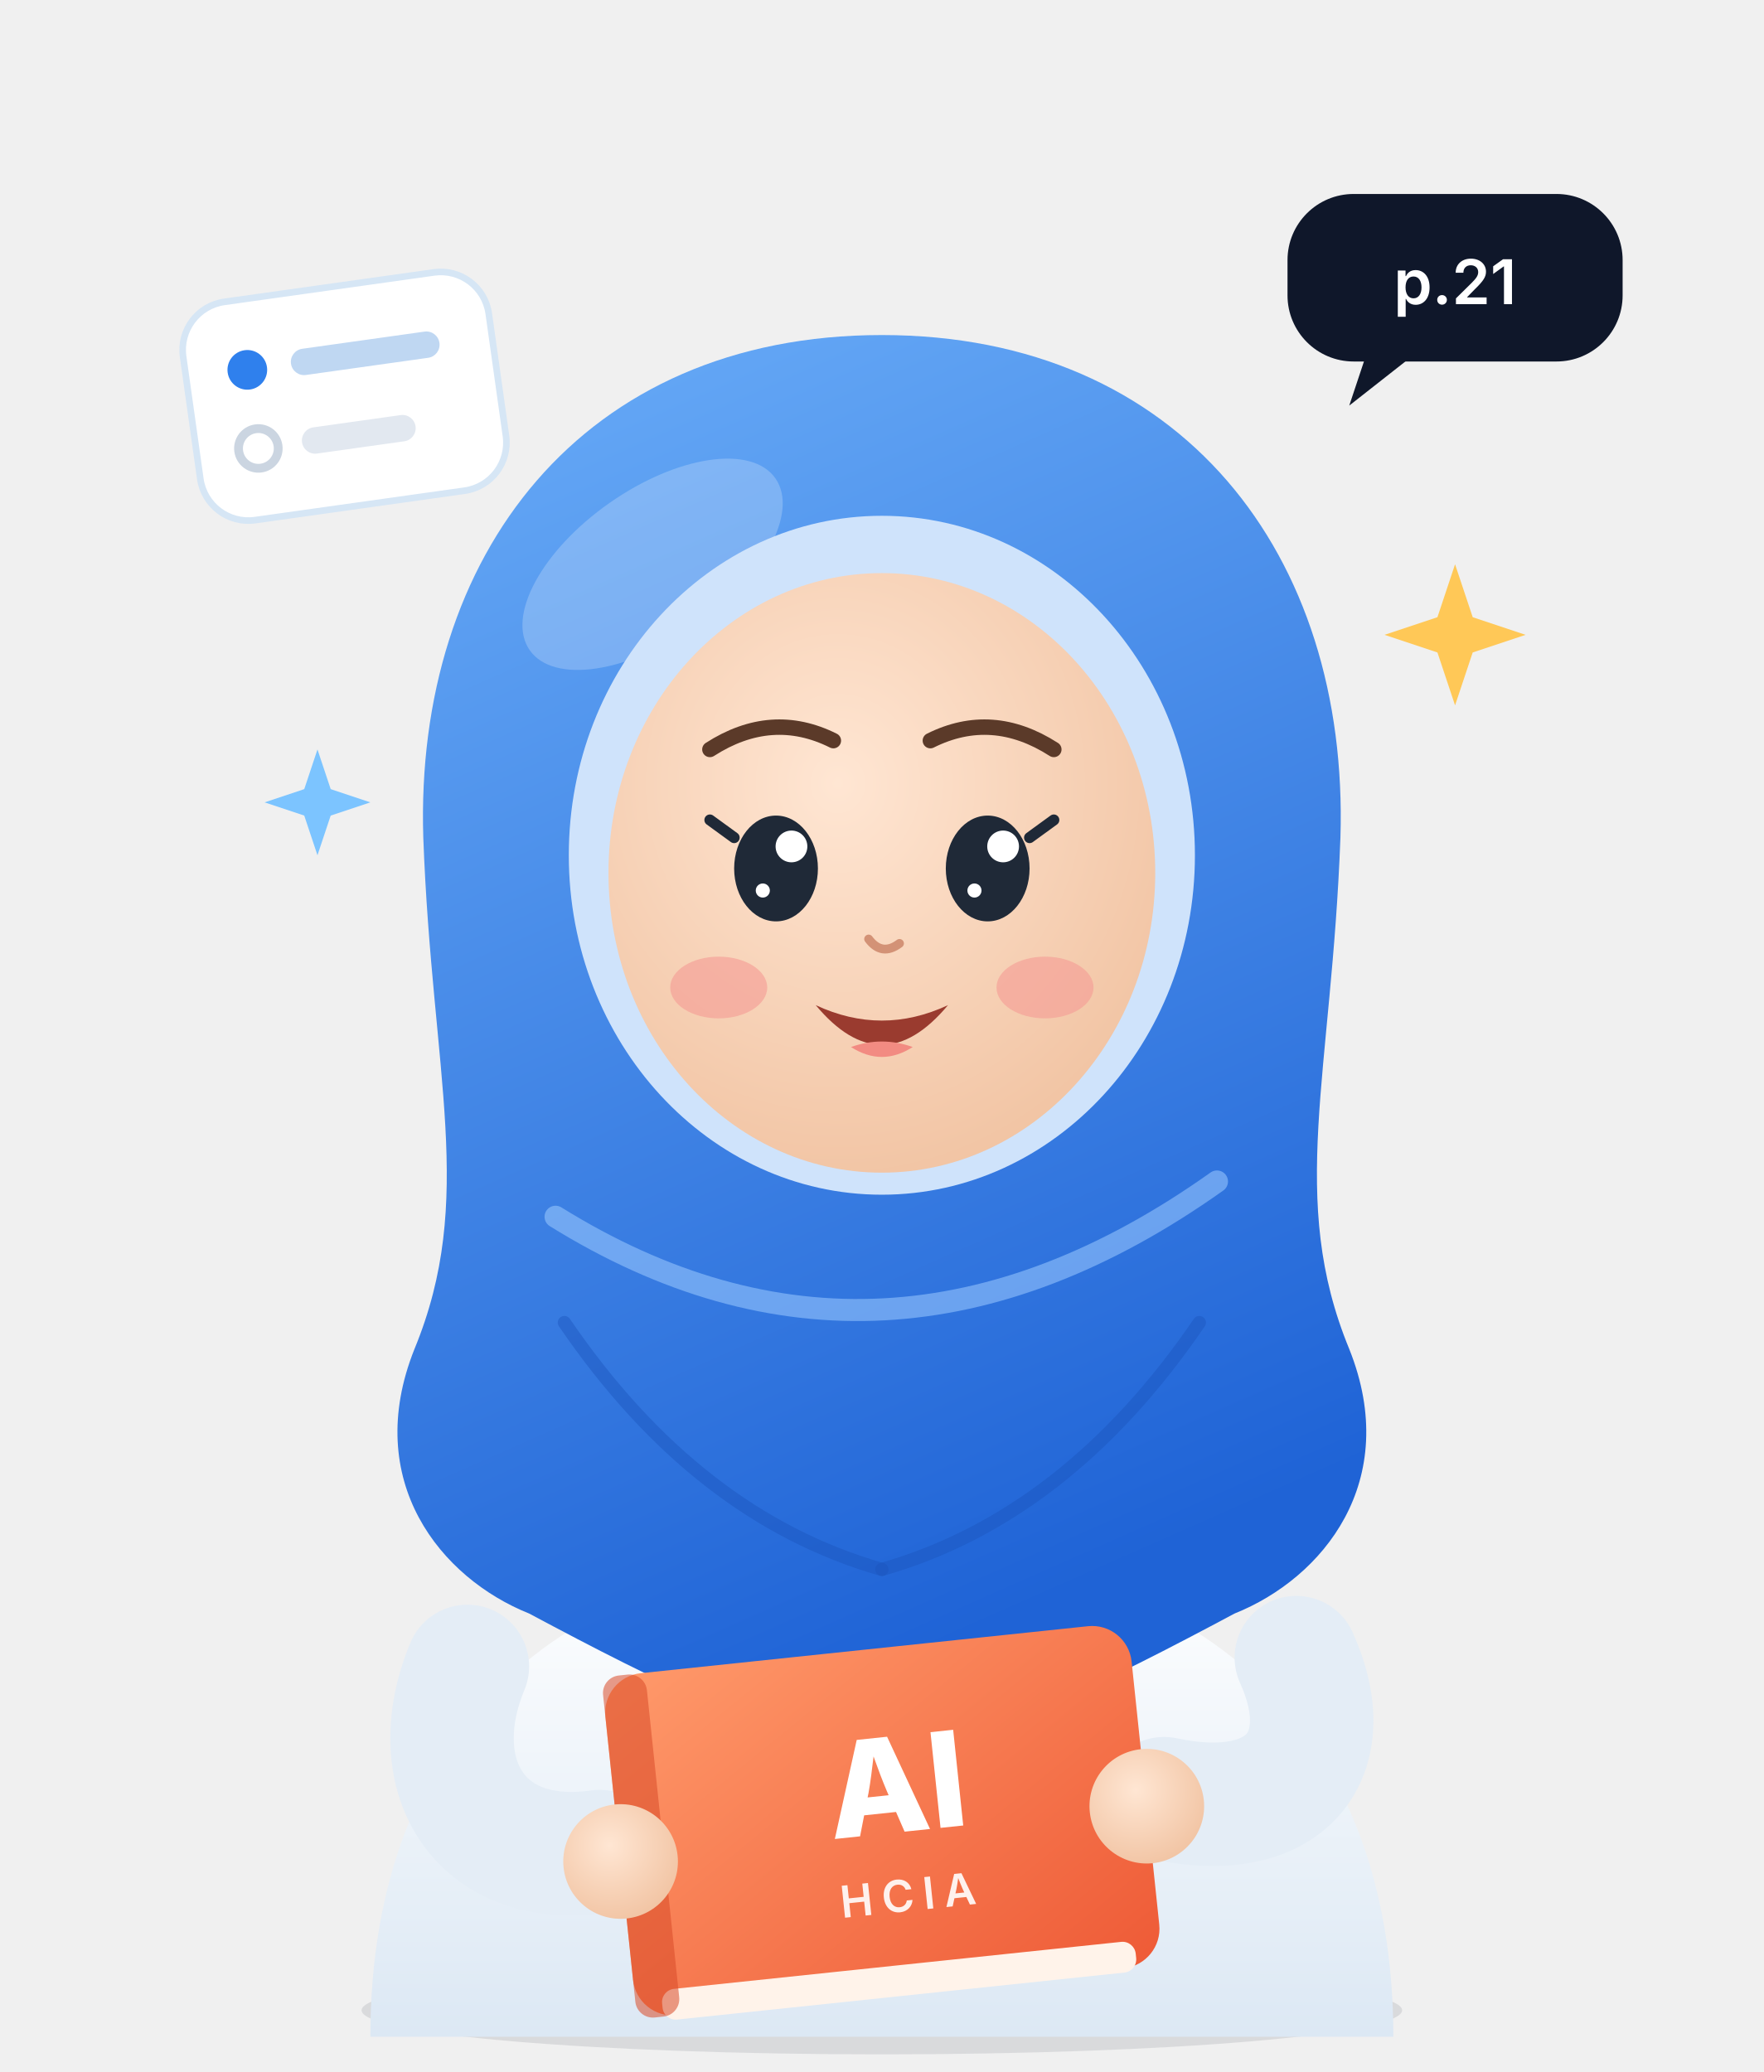
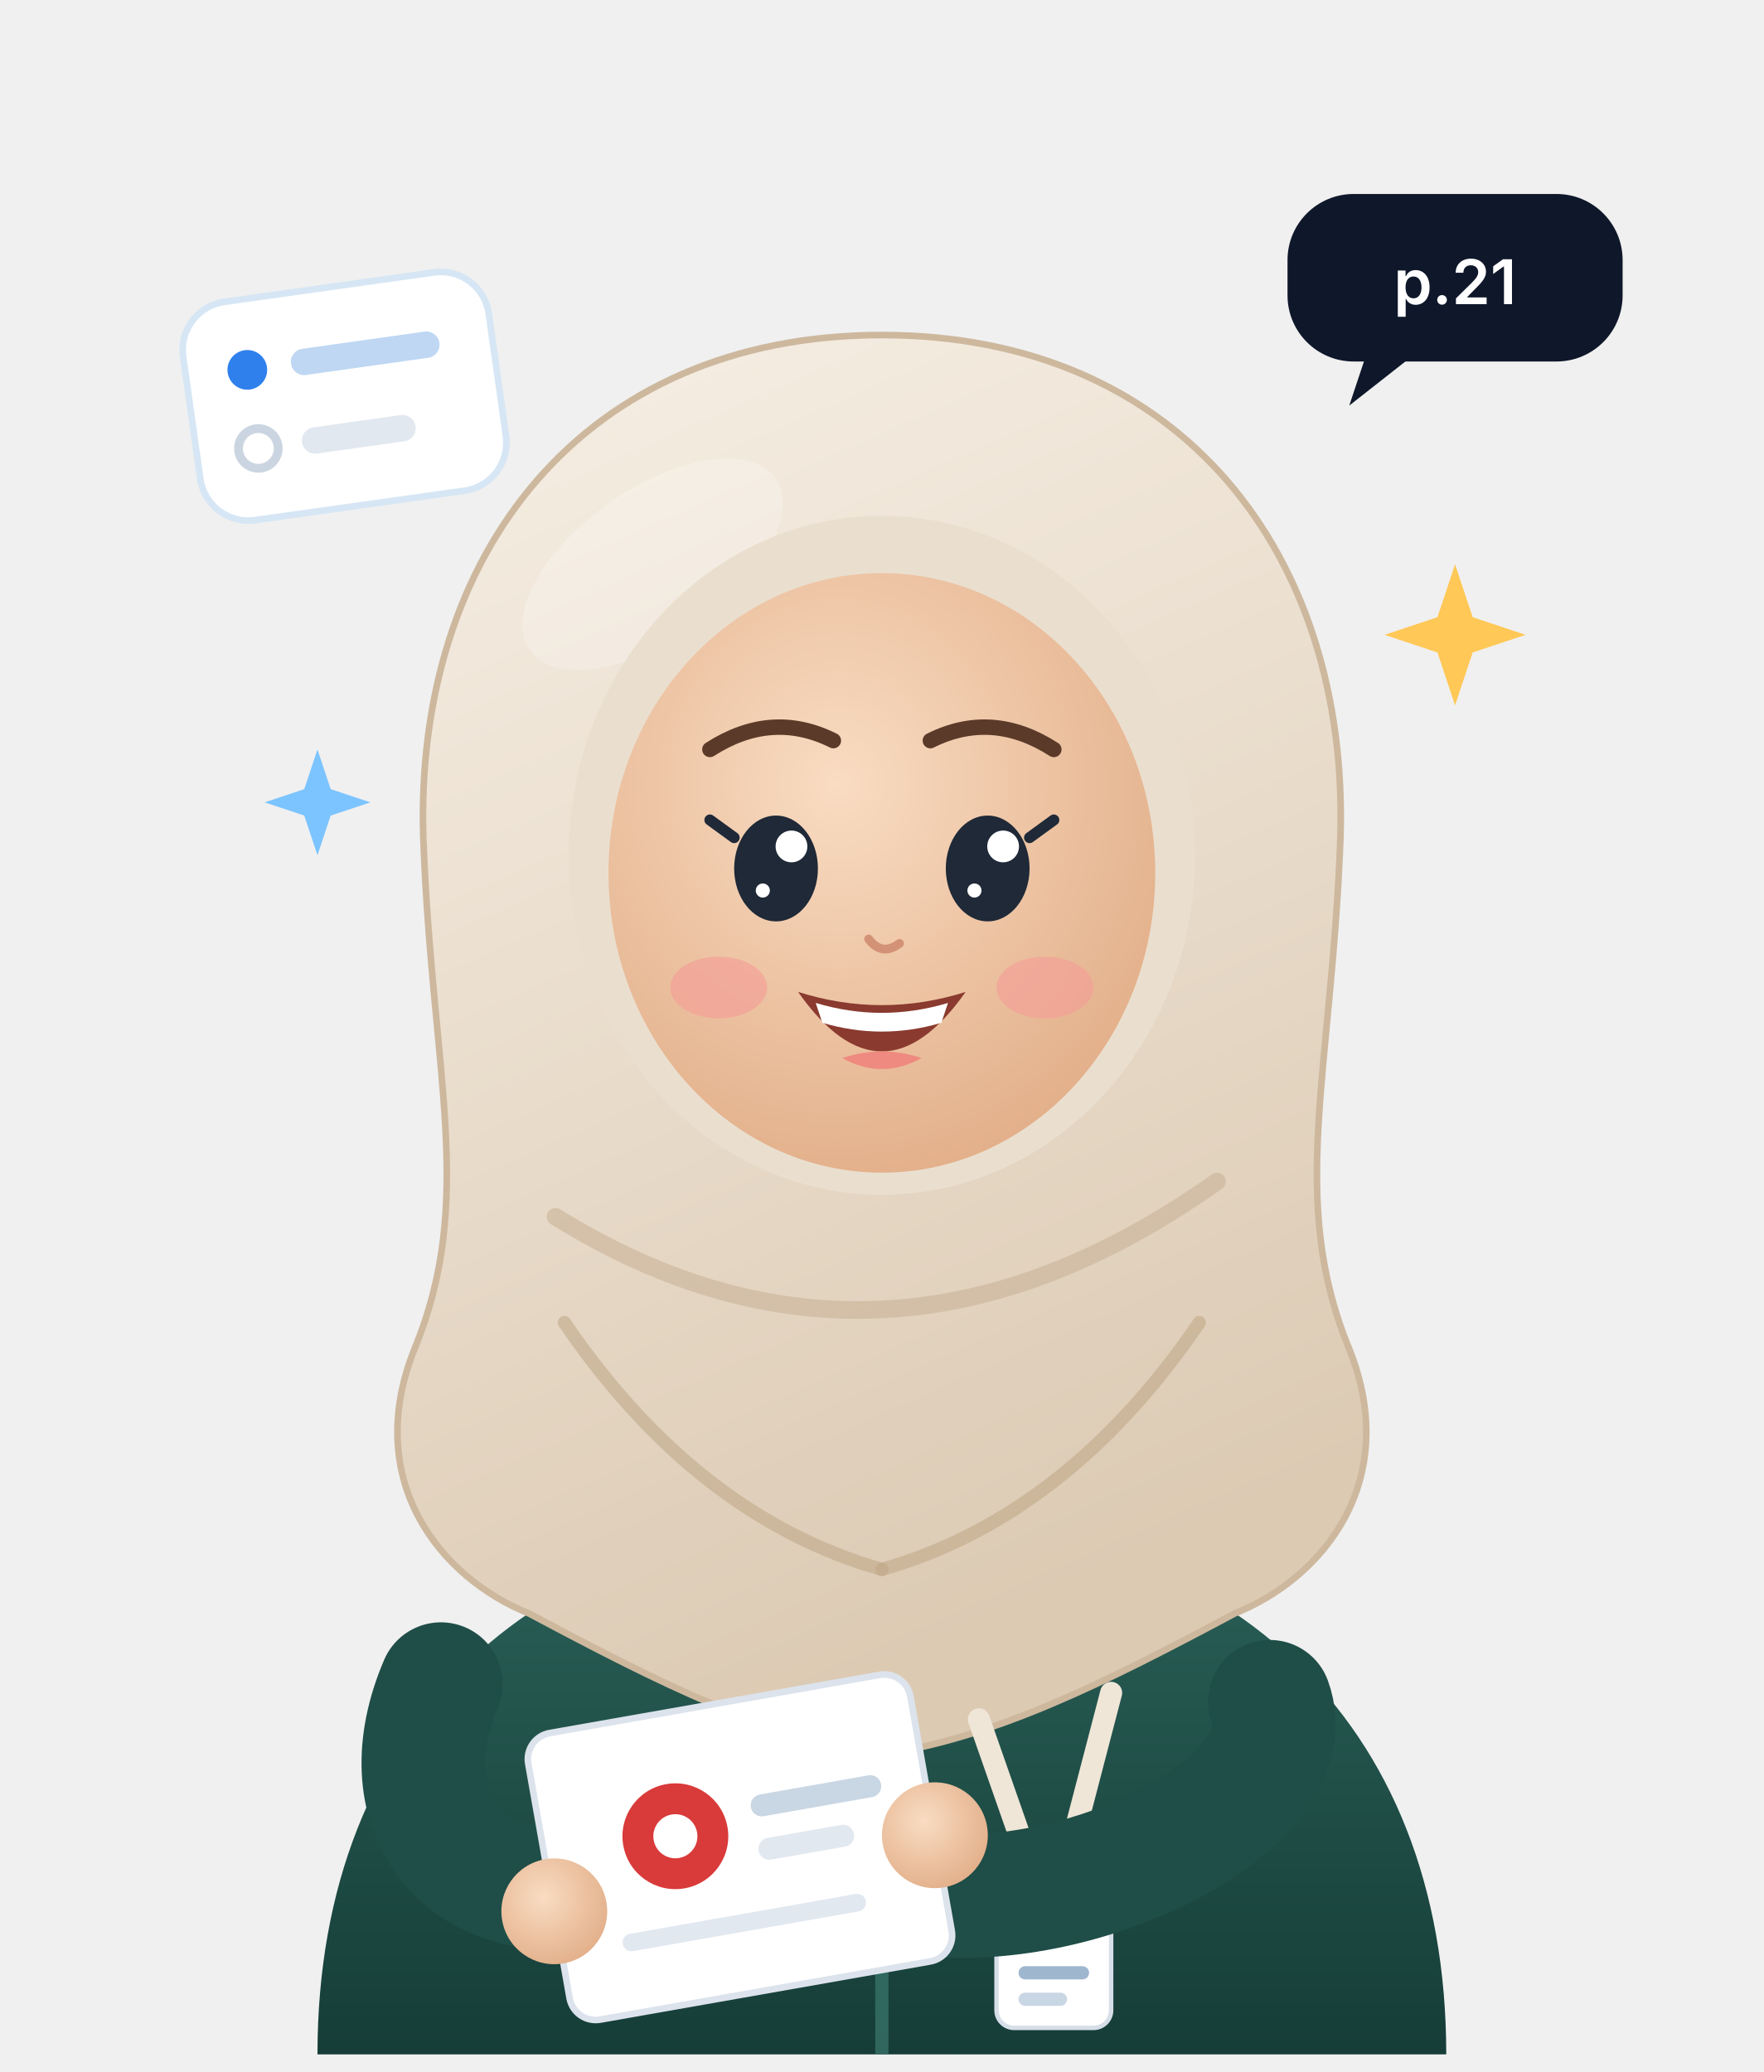
<svg xmlns="http://www.w3.org/2000/svg" viewBox="0 0 400 470" width="400" height="470">
  <defs>
    <radialGradient id="skin" cx="42%" cy="35%" r="70%">
-       <stop offset="0%" stop-color="#FFE6D3" />
-       <stop offset="100%" stop-color="#F1C3A2" />
+       <stop offset="0%" stop-color="#F9DCC2" />
+       <stop offset="100%" stop-color="#E2AE88" />
    </radialGradient>
    <linearGradient id="hijab" x1="0" y1="0" x2="0.3" y2="1">
-       <stop offset="0%" stop-color="#6AADF8" />
-       <stop offset="100%" stop-color="#1F63D6" />
+       <stop offset="0%" stop-color="#F7F0E6" />
+       <stop offset="100%" stop-color="#DCCAB3" />
    </linearGradient>
-     <linearGradient id="sweater" x1="0" y1="0" x2="0" y2="1">
-       <stop offset="0%" stop-color="#FFFFFF" />
-       <stop offset="100%" stop-color="#DCE8F4" />
-     </linearGradient>
-     <linearGradient id="book" x1="0" y1="0" x2="1" y2="1">
-       <stop offset="0%" stop-color="#FF9A6B" />
-       <stop offset="100%" stop-color="#EE5A36" />
+     <linearGradient id="gown" x1="0" y1="0" x2="0" y2="1">
+       <stop offset="0%" stop-color="#2A6158" />
+       <stop offset="100%" stop-color="#163D38" />
    </linearGradient>
    <style>
      .eye { transform-box: fill-box; transform-origin: center; animation: blink 5s infinite; }
      @keyframes blink { 0%, 93%, 100% { transform: scaleY(1); } 96% { transform: scaleY(0.1); } }
      .spark { transform-box: fill-box; transform-origin: center; animation: twinkle 2.6s ease-in-out infinite; }
      .spark.late { animation-delay: 1.3s; }
      @keyframes twinkle { 0%, 100% { transform: scale(1); opacity: 1; } 50% { transform: scale(0.6); opacity: 0.5; } }
      .bob { animation: bob 3.2s ease-in-out infinite; }
      .bob.late { animation-delay: 1.6s; }
      @keyframes bob { 0%, 100% { transform: translateY(0); } 50% { transform: translateY(-7px); } }
    </style>
  </defs>
  <ellipse cx="200" cy="456" rx="118" ry="10" fill="#0F172A" opacity="0.10" />
-   <path d="M84 462 C84 392 128 352 200 352 C272 352 316 392 316 462 Z" fill="url(#sweater)" />
-   <path d="M200 76            C268 76 306 126 304 190            C302 244 292 272 306 306            C318 336 300 358 280 366            C250 382 226 394 200 398            C174 394 150 382 120 366            C100 358 82 336 94 306            C108 272 98 244 96 190            C94 126 132 76 200 76 Z" fill="url(#hijab)" />
+   <path d="M72 466 C72 390 122 344 200 344 C278 344 328 390 328 466 Z" fill="url(#gown)" />
+   <path d="M200 392 L200 466" stroke="#3A776D" stroke-width="3" opacity="0.7" />
+   <path d="M200 76            C268 76 306 126 304 190            C302 244 292 272 306 306            C318 336 300 358 280 366            C250 382 226 394 200 398            C174 394 150 382 120 366            C100 358 82 336 94 306            C108 272 98 244 96 190            C94 126 132 76 200 76 Z" fill="url(#hijab)" stroke="#CDB89E" stroke-width="1.5" />
  <ellipse cx="148" cy="128" rx="34" ry="17" transform="rotate(-35 148 128)" fill="#FFFFFF" opacity="0.22" />
-   <path d="M128 300 Q158 344 200 356" stroke="#1B54BC" stroke-width="3" fill="none" opacity="0.45" stroke-linecap="round" />
-   <path d="M272 300 Q242 344 200 356" stroke="#1B54BC" stroke-width="3" fill="none" opacity="0.45" stroke-linecap="round" />
-   <path d="M126 276 Q200 322 276 268" stroke="#9CCBFF" stroke-width="5" fill="none" opacity="0.55" stroke-linecap="round" />
-   <ellipse cx="200" cy="194" rx="71" ry="77" fill="#CFE3FB" />
+   <path d="M128 300 Q158 344 200 356" stroke="#BFA888" stroke-width="3" fill="none" opacity="0.6" stroke-linecap="round" />
+   <path d="M272 300 Q242 344 200 356" stroke="#BFA888" stroke-width="3" fill="none" opacity="0.6" stroke-linecap="round" />
+   <path d="M126 276 Q200 322 276 268" stroke="#C9B397" stroke-width="4" fill="none" opacity="0.6" stroke-linecap="round" />
+   <ellipse cx="200" cy="194" rx="71" ry="77" fill="#EADFCF" />
  <ellipse cx="200" cy="198" rx="62" ry="68" fill="url(#skin)" />
  <ellipse cx="163" cy="224" rx="11" ry="7" fill="#F59E96" opacity="0.65" />
  <ellipse cx="237" cy="224" rx="11" ry="7" fill="#F59E96" opacity="0.65" />
  <path d="M161 170 Q175 161 189 168" stroke="#5B3A29" stroke-width="3.5" fill="none" stroke-linecap="round" />
  <path d="M211 168 Q225 161 239 170" stroke="#5B3A29" stroke-width="3.5" fill="none" stroke-linecap="round" />
  <g class="eye">
    <ellipse cx="176" cy="197" rx="9.5" ry="12" fill="#1F2937" />
    <circle cx="179.5" cy="192" r="3.6" fill="#FFFFFF" />
    <circle cx="173" cy="202" r="1.6" fill="#FFFFFF" />
  </g>
  <g class="eye">
    <ellipse cx="224" cy="197" rx="9.5" ry="12" fill="#1F2937" />
    <circle cx="227.5" cy="192" r="3.6" fill="#FFFFFF" />
    <circle cx="221" cy="202" r="1.6" fill="#FFFFFF" />
  </g>
  <path d="M166.5 190 L161 186" stroke="#1F2937" stroke-width="2.5" stroke-linecap="round" />
  <path d="M233.5 190 L239 186" stroke="#1F2937" stroke-width="2.5" stroke-linecap="round" />
  <path d="M197 213 Q200 217 204 214" stroke="#D39276" stroke-width="2" fill="none" stroke-linecap="round" />
-   <path d="M185 228 Q200 246 215 228 Q200 235 185 228 Z" fill="#9A3B2F" />
-   <path d="M193 237.5 Q200 242 207 237.5 Q200 235 193 237.5 Z" fill="#F28B82" />
-   <path d="M106 378 C96 402 108 424 136 420" stroke="#E4EDF6" stroke-width="28" fill="none" stroke-linecap="round" />
-   <path d="M294 376 C304 398 292 414 264 408" stroke="#E4EDF6" stroke-width="28" fill="none" stroke-linecap="round" />
-   <g transform="translate(200 412) rotate(-6)">
-     <rect x="-60" y="-38" width="120" height="78" rx="9" fill="url(#book)" />
-     <rect x="-54" y="34" width="108" height="7" rx="3" fill="#FFF3EA" />
-     <rect x="-60" y="-38" width="10" height="78" rx="4" fill="#D94A28" opacity="0.55" />
-     <text x="4" y="4" text-anchor="middle" font-family="Inter, Segoe UI, Arial, sans-serif" font-weight="800" font-size="30" fill="#FFFFFF">AI</text>
-     <text x="4" y="22" text-anchor="middle" font-family="Inter, Segoe UI, Arial, sans-serif" font-weight="600" font-size="10" letter-spacing="2" fill="#FFFFFF" opacity="0.9">HCIA</text>
-     <circle cx="-60" cy="4" r="13" fill="url(#skin)" />
-     <circle cx="60" cy="4" r="13" fill="url(#skin)" />
+   <path d="M181 225 Q200 252 219 225 Q200 231 181 225 Z" fill="#8A3A2E" />
+   <path d="M185 227.5 Q200 232 215 227.5 L213.5 232 Q200 236 186.5 232 Z" fill="#FFFFFF" />
+   <path d="M191 240 Q200 245 209 240 Q200 237 191 240 Z" fill="#EF8A80" />
+   <path d="M222 390 L236 430" stroke="#EFE6D8" stroke-width="5" stroke-linecap="round" />
+   <path d="M252 384 L240 430" stroke="#EFE6D8" stroke-width="5" stroke-linecap="round" />
+   <rect x="226" y="428" width="26" height="32" rx="4" fill="#FFFFFF" stroke="#D6DEE8" />
+   <rect x="231" y="446" width="16" height="3" rx="1.5" fill="#9FB6CF" />
+   <rect x="231" y="452" width="11" height="3" rx="1.5" fill="#C9D6E4" />
+   <path d="M100 382 C88 410 104 432 134 428" stroke="#1F4D47" stroke-width="28" fill="none" stroke-linecap="round" />
+   <path d="M288 386 C296 408 250 432 214 430" stroke="#1F4D47" stroke-width="28" fill="none" stroke-linecap="round" />
+   <g transform="translate(168 420) rotate(-10)">
+     <rect x="-44" y="-34" width="88" height="66" rx="6" fill="#FFFFFF" stroke="#DCE3EC" stroke-width="1.5" />
+     <circle cx="-14" cy="-6" r="12" fill="#D93A3A" />
+     <circle cx="-14" cy="-6" r="5" fill="#FFFFFF" />
+     <rect x="4" y="-12" width="30" height="5" rx="2.5" fill="#C9D6E4" />
+     <rect x="4" y="-2" width="22" height="5" rx="2.5" fill="#E2E8F0" />
+     <rect x="-30" y="14" width="56" height="4" rx="2" fill="#E2E8F0" />
+     <circle cx="-44" cy="6" r="12" fill="url(#skin)" />
+     <circle cx="44" cy="4" r="12" fill="url(#skin)" />
  </g>
  <g transform="translate(40 70) rotate(-8)">
    <g class="bob">
      <rect width="70" height="50" rx="11" fill="#FFFFFF" stroke="#D6E6F5" stroke-width="1.5" />
      <circle cx="14" cy="16" r="4.5" fill="#2F80ED" />
      <rect x="24" y="13" width="34" height="6" rx="3" fill="#BFD7F2" />
      <circle cx="14" cy="34" r="4.5" fill="none" stroke="#CBD5E1" stroke-width="2" />
      <rect x="24" y="31" width="26" height="6" rx="3" fill="#E2E8F0" />
    </g>
  </g>
  <g transform="translate(292 44)">
    <g class="bob late">
      <rect width="76" height="38" rx="15" fill="#0F172A" />
      <path d="M18 36 L14 48 L28 37 Z" fill="#0F172A" />
      <text x="38" y="25" text-anchor="middle" font-family="Inter, Segoe UI, Arial, sans-serif" font-weight="600" font-size="14" fill="#FFFFFF">p.21</text>
    </g>
  </g>
  <path class="spark" d="M330 128 L334 140 L346 144 L334 148 L330 160 L326 148 L314 144 L326 140 Z" fill="#FFC857" />
  <path class="spark late" d="M72 170 L75 179 L84 182 L75 185 L72 194 L69 185 L60 182 L69 179 Z" fill="#7CC4FF" />
</svg>
